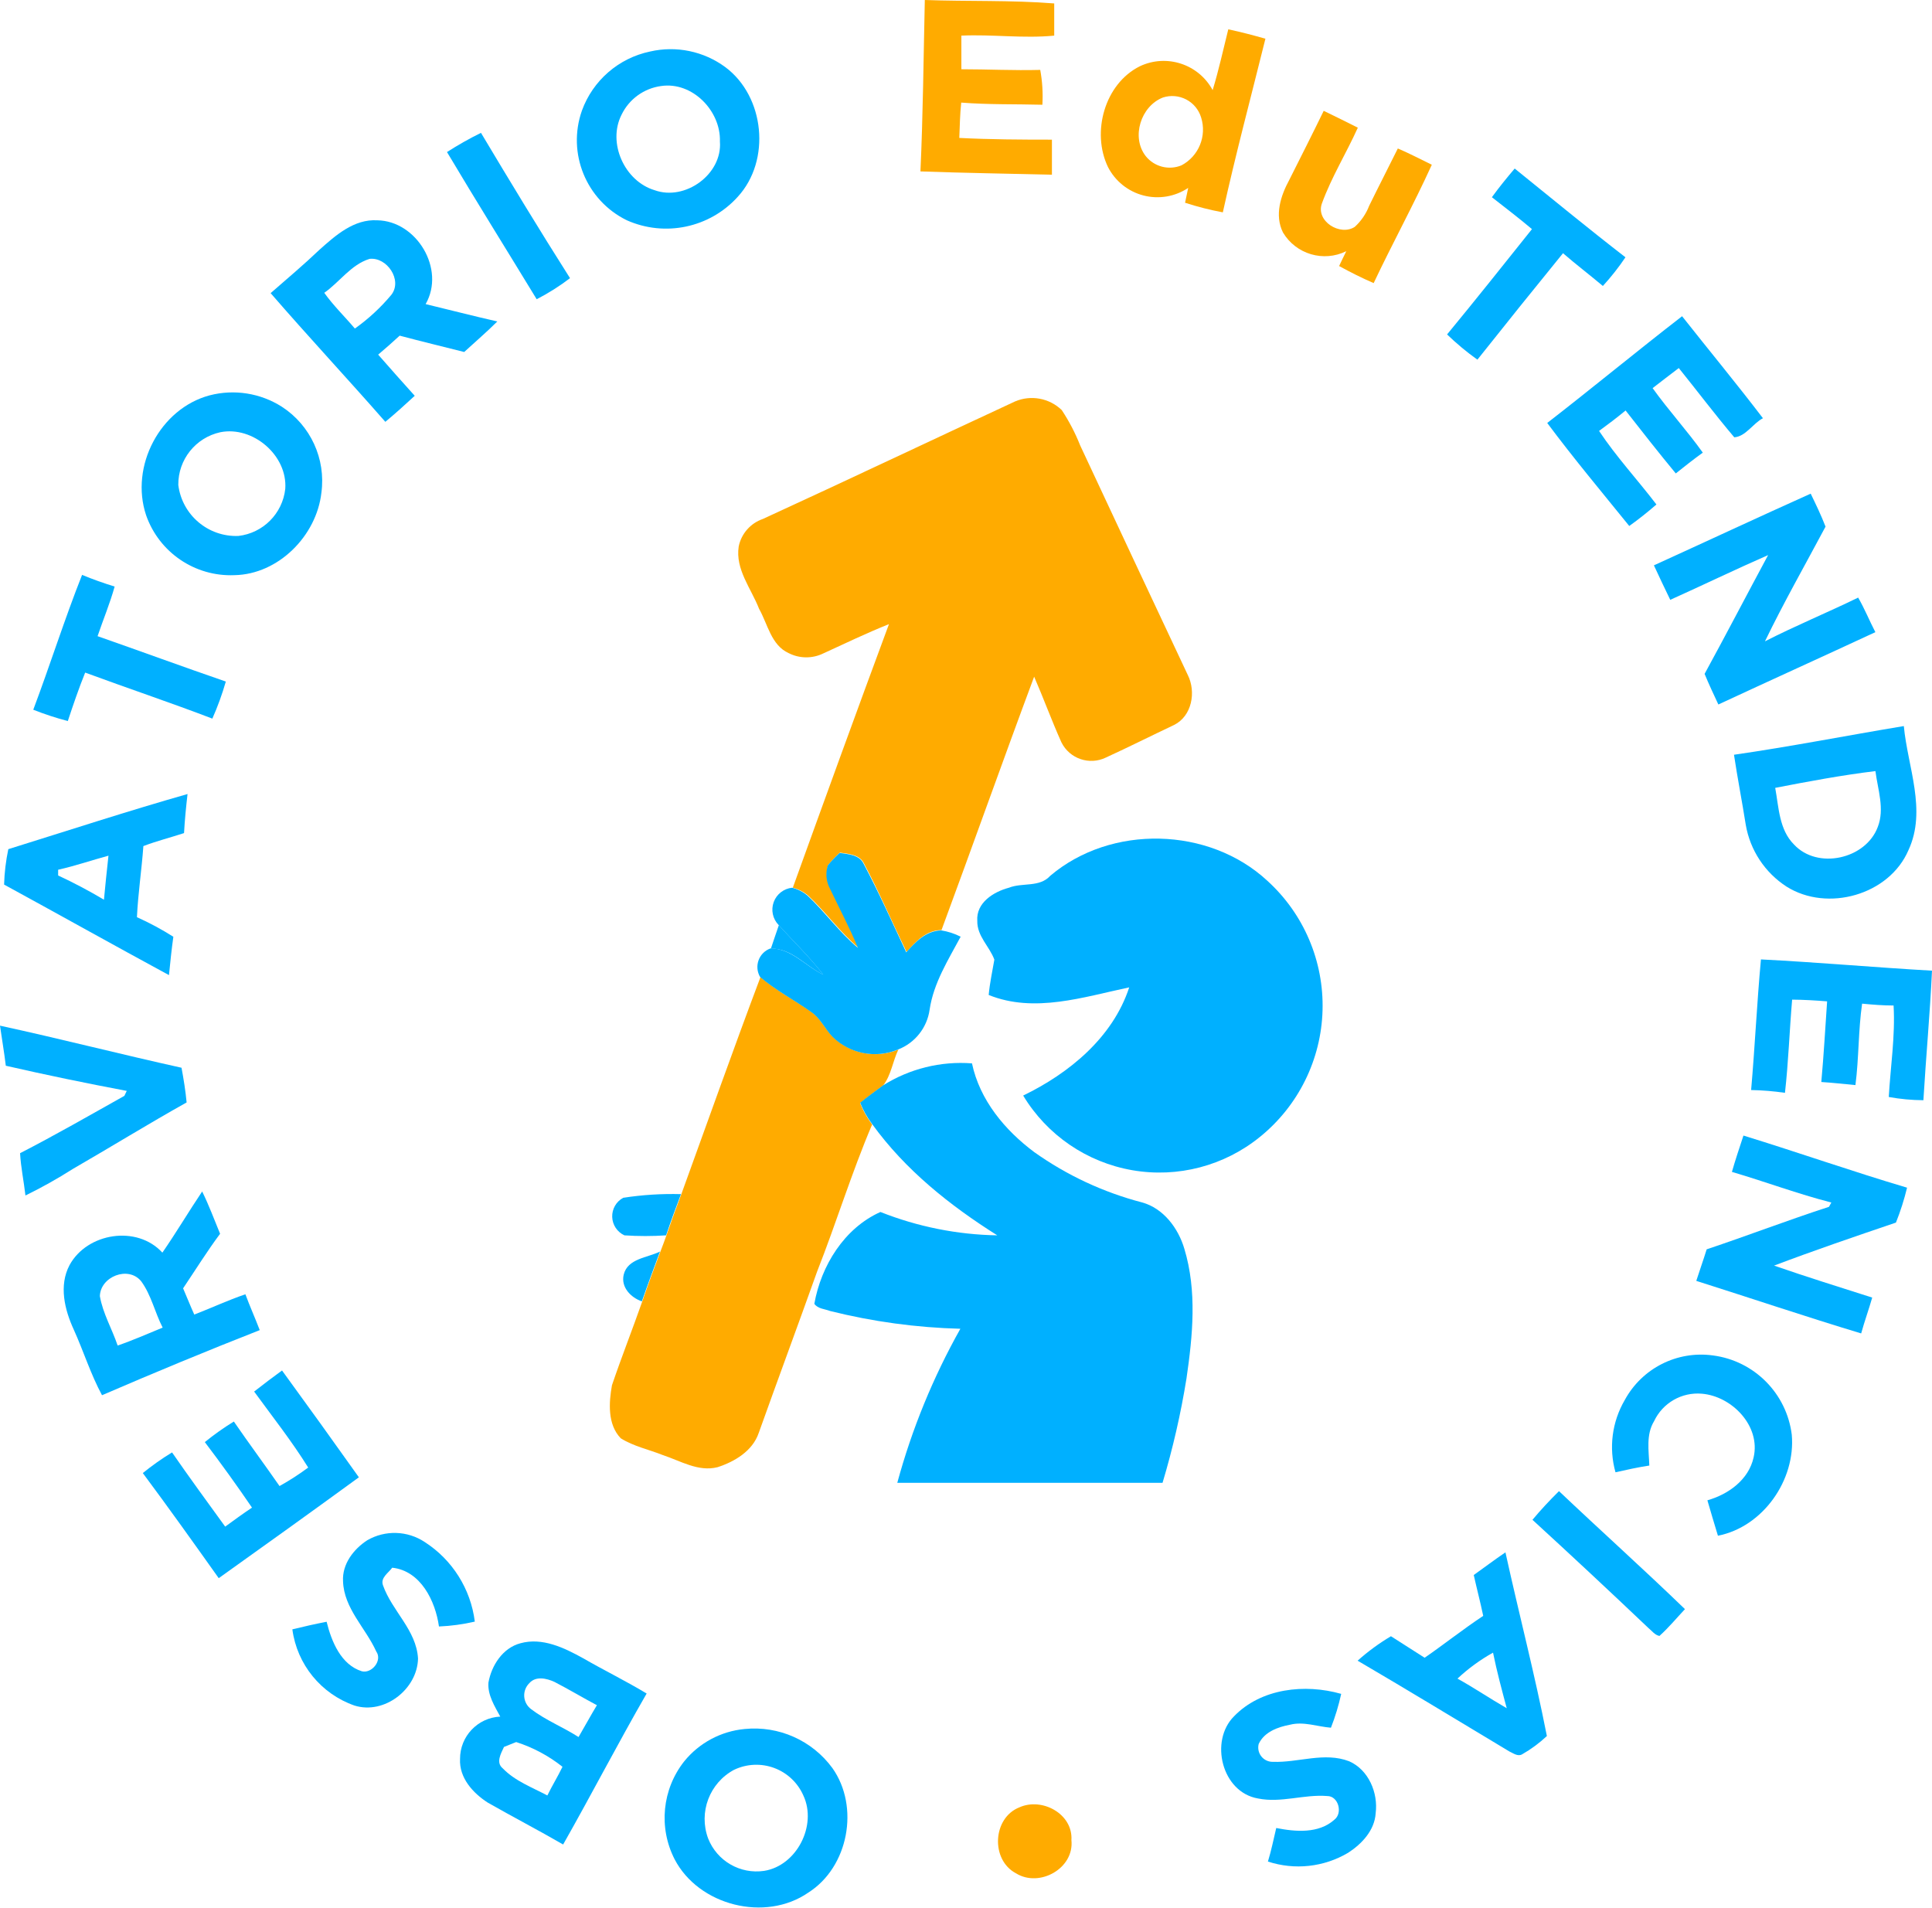
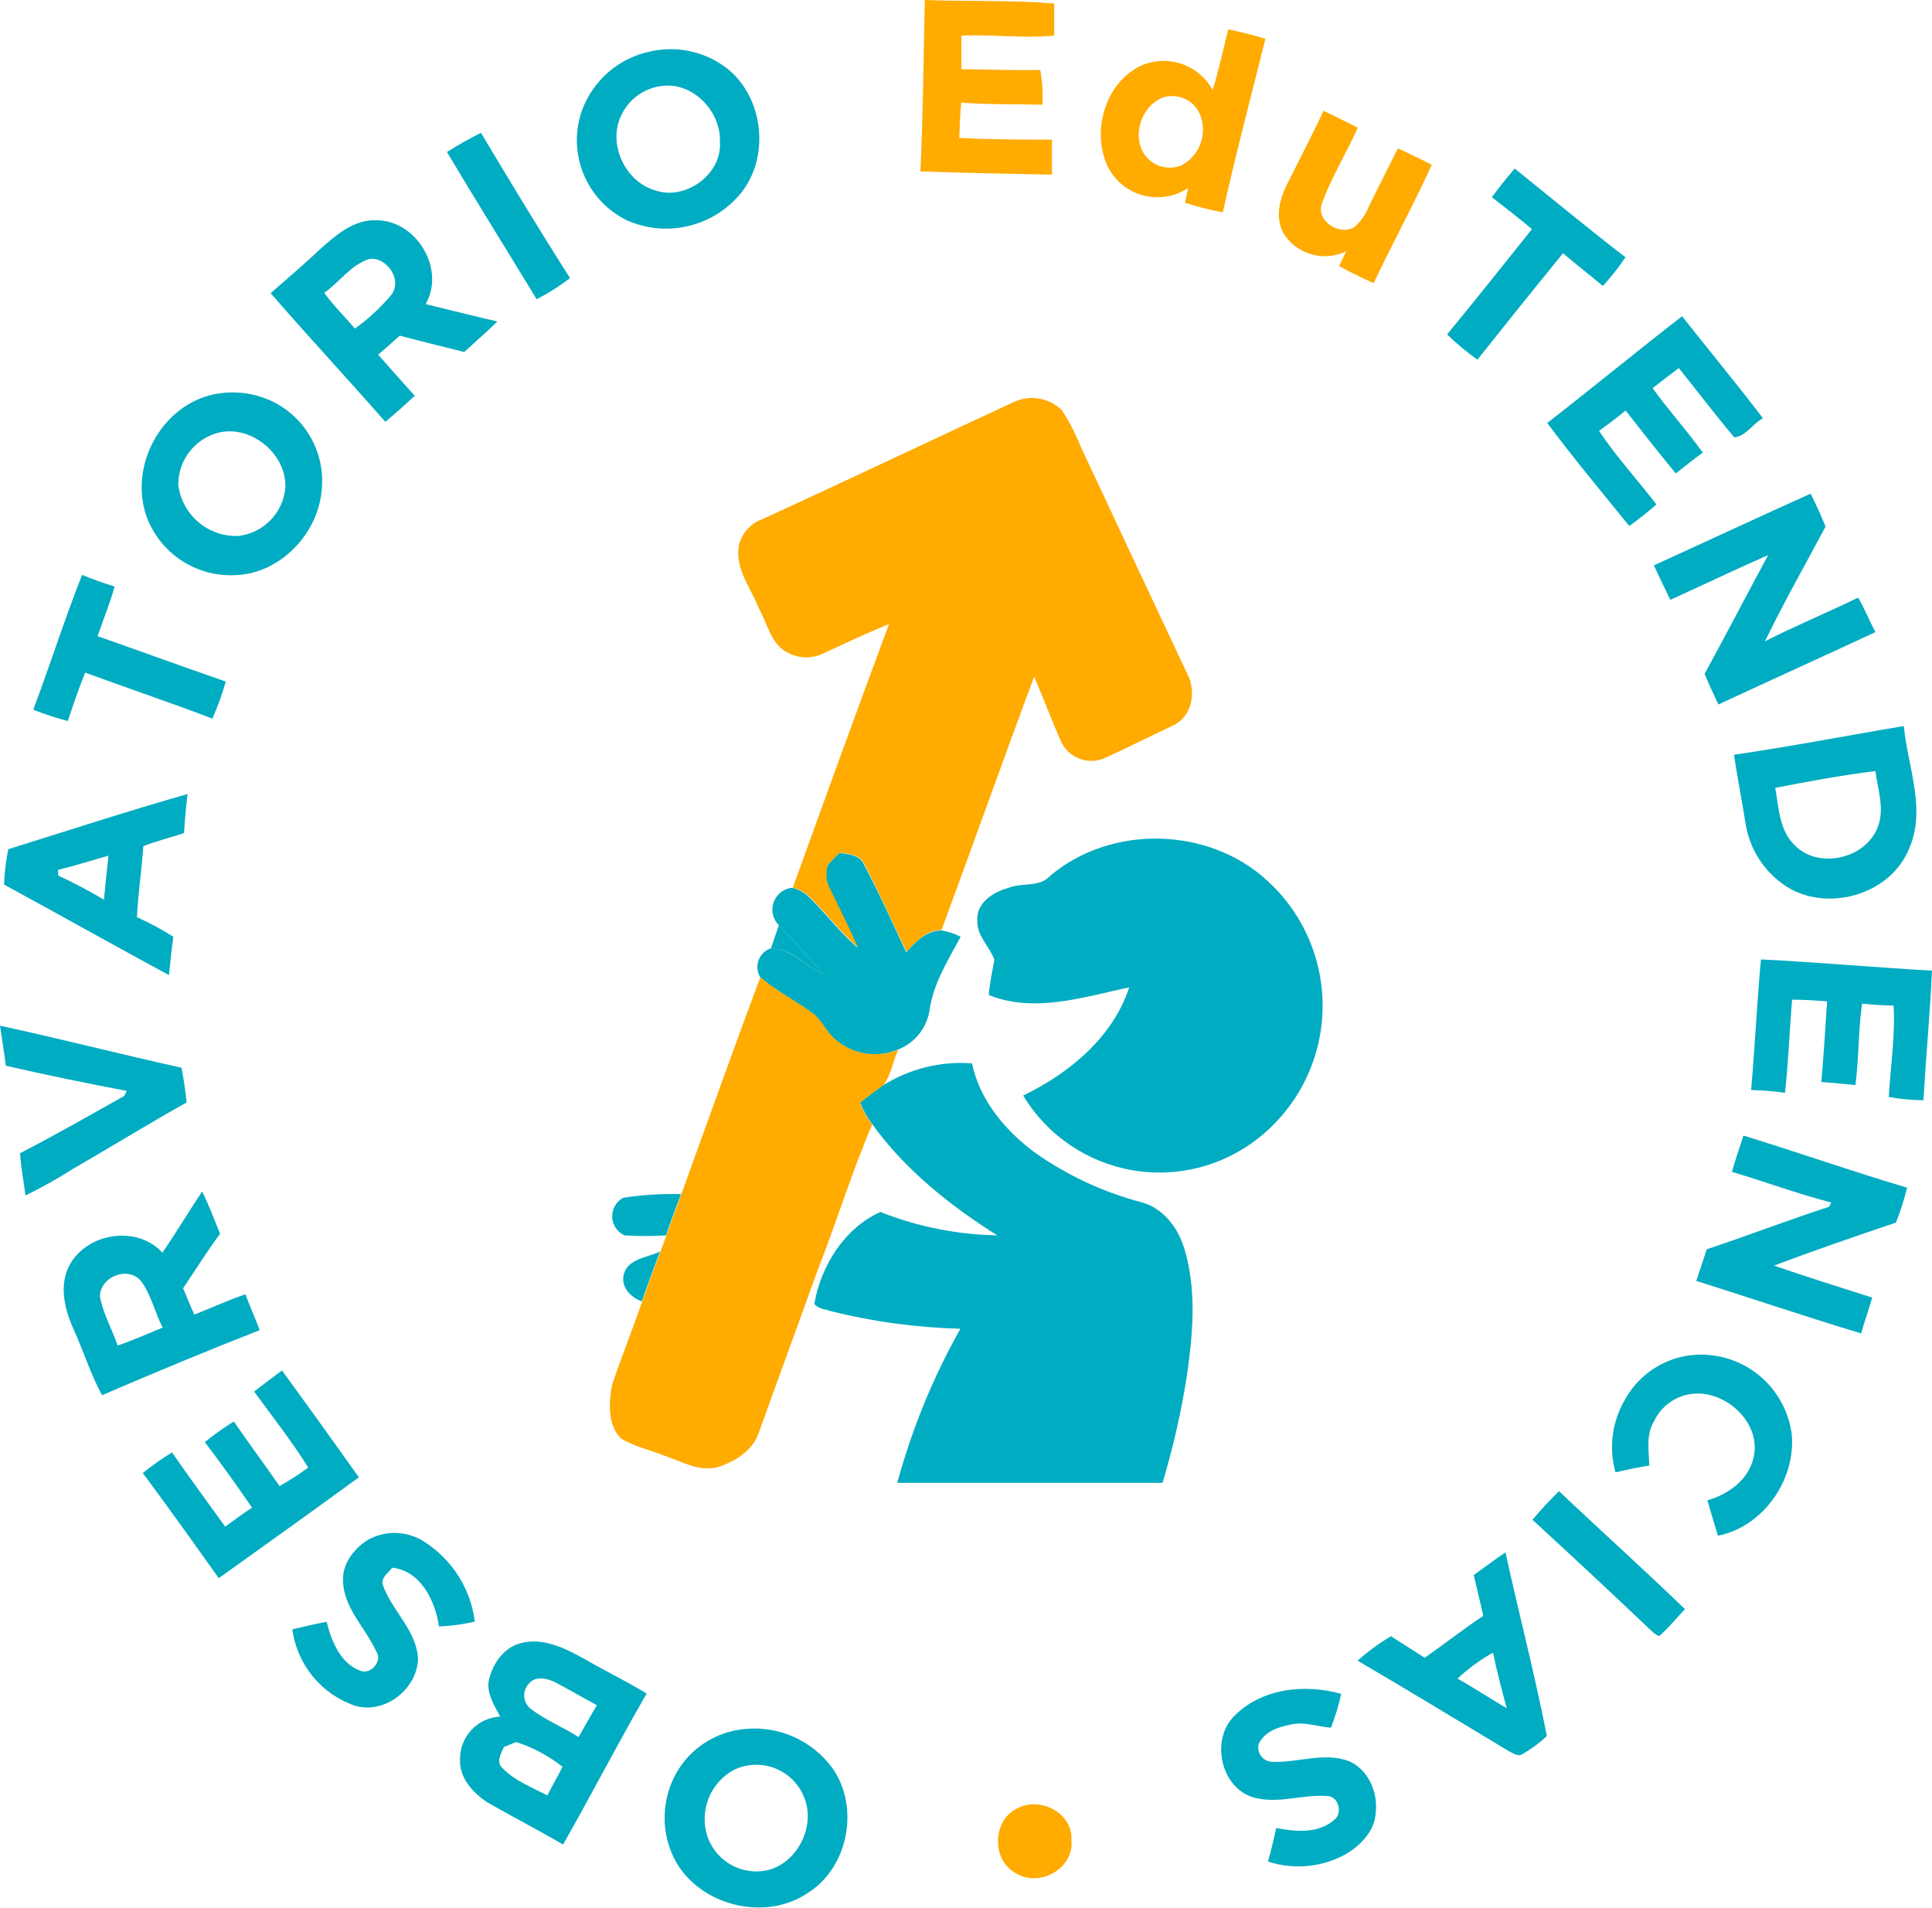
<svg xmlns="http://www.w3.org/2000/svg" viewBox="0 0 269.49 266.07">
  <defs>
-     <style>.cls-1{fill:#00b0ff;}.cls-2{fill:#ffab00;}</style>
+     <style>.cls-1{fill:#00acc1;}.cls-2{fill:#ffab00;}</style>
  </defs>
  <g id="Layer_2" data-name="Layer 2">
    <g id="Layer_1-2" data-name="Layer 1">
      <path class="cls-1" d="M108.64,129.05c2.07,2.32,4.33,4.47,6.23,6.93-2.47-1.17-4.42-3.71-7.34-3.66C107.89,131.22,108.27,130.14,108.64,129.05Z" />
      <path class="cls-2" d="M129,0c6,.22,12,0,18.05.48,0,1.5,0,3,0,4.49-4.31.42-8.63-.2-12.95,0,0,1.56,0,3.12,0,4.69,3.65,0,7.3.19,11,.09a20.37,20.37,0,0,1,.3,4.86c-3.78-.1-7.56,0-11.32-.3-.18,1.64-.2,3.29-.27,4.93,4.3.22,8.61.24,12.92.24,0,1.63,0,3.25,0,4.89-6.11-.15-12.23-.24-18.34-.46C128.75,16,128.82,8,129,0Z" />
      <path class="cls-2" d="M171.33,4.09c1.74.37,3.46.82,5.18,1.31-2,8.07-4.15,16.11-5.94,24.22a41.08,41.08,0,0,1-5.27-1.34c.11-.52.33-1.55.44-2.07a7.74,7.74,0,0,1-11.19-2.91c-2.33-4.83-.48-11.61,4.45-14.06a7.77,7.77,0,0,1,10.15,3.33C170,9.79,170.62,6.93,171.33,4.09Zm-9.11,9.51c-3.08,1.19-4.47,5.52-2.41,8.17a4.29,4.29,0,0,0,5,1.29,5.64,5.64,0,0,0,2.73-6.68A4.21,4.21,0,0,0,162.22,13.6Z" />
      <path class="cls-2" d="M179.84,25.09c1.61-3.2,3.23-6.4,4.8-9.63,1.59.76,3.18,1.56,4.76,2.35-1.6,3.55-3.67,6.89-5,10.54-.93,2.49,2.54,4.64,4.58,3.29a7.74,7.74,0,0,0,2-2.93c1.31-2.68,2.68-5.33,4-8,1.61.69,3.16,1.5,4.74,2.27-2.54,5.59-5.51,11-8.11,16.51-1.65-.71-3.25-1.52-4.82-2.38.32-.69.66-1.38,1-2.07a6.79,6.79,0,0,1-8.83-2.61C177.75,30,178.65,27.29,179.84,25.09Z" />
      <path class="cls-2" d="M106.41,72.39C118.15,67,129.84,61.45,141.58,56a6,6,0,0,1,6.52,1.2,26.79,26.79,0,0,1,2.57,4.93q7.47,16,15,32c1.2,2.38.6,5.76-1.91,7-3.17,1.5-6.31,3.08-9.5,4.54a4.66,4.66,0,0,1-6.2-2.11c-1.35-3-2.49-6.14-3.81-9.17-4.38,11.75-8.57,23.58-12.92,35.34-2.11,0-3.59,1.6-4.87,3.06-2-4.11-3.8-8.3-5.93-12.32-.61-1.29-2.14-1.35-3.36-1.54a15.25,15.25,0,0,0-1.65,1.73,4.19,4.19,0,0,0,.38,3.37c1.29,2.73,2.73,5.39,3.86,8.18-2.6-2.19-4.58-5-7.06-7.31a5.45,5.45,0,0,0-2.11-1.08C115,111.6,119.46,99.3,124,87.06c-3.11,1.24-6.13,2.7-9.17,4.09A5.41,5.41,0,0,1,110,91.1c-2.44-1.11-2.91-4.05-4.12-6.18-1.1-2.83-3.33-5.49-2.84-8.69A5.14,5.14,0,0,1,106.41,72.39Z" />
      <path class="cls-2" d="M106.08,136.29c2.18,1.89,4.77,3.21,7.12,4.87,1.27.9,1.89,2.39,3,3.49a8.42,8.42,0,0,0,9.11,1.75c-.78,1.63-1,3.56-2.11,5-1.09.8-2.17,1.62-3.24,2.46a13.05,13.05,0,0,0,1.69,3c-2.86,6.71-5,13.73-7.68,20.53-2.68,7.51-5.46,15-8.14,22.5-.85,2.5-3.35,4-5.74,4.77-2.69.68-5.14-.87-7.61-1.68-2-.8-4.09-1.22-5.89-2.35-1.87-1.93-1.66-5-1.23-7.4,1.33-3.92,2.85-7.77,4.22-11.67.8-2.33,1.66-4.64,2.53-6.95.28-.75.58-1.5.84-2.26q1-2.89,2.08-5.75C98.7,156.49,102.29,146.35,106.08,136.29Z" />
      <path class="cls-2" d="M142.21,252.1c3.16-1.41,7.47.93,7.24,4.58.42,3.95-4.47,6.66-7.73,4.63C138.16,259.44,138.44,253.57,142.21,252.1Z" />
      <path class="cls-1" d="M90.66,7.19a12.83,12.83,0,0,1,10.52,2.18c5.49,4.09,6.39,13,1.73,18.08a13.47,13.47,0,0,1-15.49,3.27,12.44,12.44,0,0,1-6.25-15.29A12.93,12.93,0,0,1,90.66,7.19ZM92.22,12a7.2,7.2,0,0,0-5.52,4c-2,3.93.42,9.28,4.61,10.53,4.24,1.54,9.47-2.21,9.11-6.8C100.55,15.45,96.57,11.36,92.22,12Z" />
      <path class="cls-1" d="M62.35,21.21a48.88,48.88,0,0,1,4.74-2.68c4.06,6.8,8.17,13.58,12.42,20.27a30.86,30.86,0,0,1-4.65,2.94C70.69,34.89,66.45,28.1,62.35,21.21Z" />
      <path class="cls-1" d="M208.1,27.51c1-1.38,2.07-2.69,3.18-4,5.14,4.15,10.23,8.34,15.45,12.38a34,34,0,0,1-3.15,4c-1.84-1.55-3.75-3-5.56-4.57q-6,7.37-11.94,14.85a36.89,36.89,0,0,1-4.23-3.52c4-4.85,7.92-9.78,11.84-14.69C211.89,30.44,210,29,208.1,27.51Z" />
      <path class="cls-1" d="M44.57,34.83c2.24-2,4.81-4.29,8.05-4.1,5.5.08,9.55,6.81,6.75,11.69,3.34.8,6.67,1.67,10,2.42-1.48,1.48-3.08,2.84-4.62,4.26-3-.76-6-1.48-9-2.28-1,.92-2,1.81-3,2.65,1.68,1.93,3.39,3.83,5.1,5.74-1.34,1.24-2.69,2.46-4.1,3.63-5.26-6-10.75-11.89-16-17.95C40.06,38.87,42.38,36.92,44.57,34.83Zm.65,6c1.28,1.8,2.87,3.33,4.28,5a27,27,0,0,0,5.1-4.72c1.57-2.06-.64-5.28-3.05-5C48.94,36.92,47.37,39.36,45.21,40.86Z" />
      <path class="cls-1" d="M215.82,59c6.32-4.9,12.49-10,18.81-14.89,3.75,4.75,7.61,9.42,11.28,14.23-1.4.72-2.4,2.55-4,2.66-2.67-3.15-5.15-6.45-7.74-9.66-1.23.92-2.43,1.87-3.65,2.8,2.21,3.09,4.78,5.89,7,9-1.29.93-2.53,1.91-3.77,2.9-2.39-2.89-4.7-5.84-7-8.78-1.21,1-2.45,1.94-3.7,2.85,2.39,3.6,5.36,6.8,8,10.26q-1.83,1.6-3.79,3C223.41,68.61,219.49,63.93,215.82,59Z" />
      <path class="cls-1" d="M29.23,55.15a12.77,12.77,0,0,1,10.09,1.59,12.33,12.33,0,0,1,5.51,12c-.68,6-6,11.38-12.13,11.49a12.5,12.5,0,0,1-12.32-8.36C18.1,65.05,22.32,57,29.23,55.15Zm1.51,5.14a7.46,7.46,0,0,0-5.87,7.35,8.13,8.13,0,0,0,8.38,7.12,7.43,7.43,0,0,0,6.54-6.56C40.13,63.54,35.29,59.39,30.74,60.29Z" />
      <path class="cls-1" d="M230.7,78.86c7.29-3.32,14.56-6.72,21.87-10,.73,1.51,1.45,3,2.07,4.6-2.84,5.33-5.84,10.6-8.45,16,4.26-2.18,8.69-4,13-6.1.9,1.55,1.57,3.22,2.4,4.82-7.29,3.39-14.61,6.7-21.9,10.09-.66-1.42-1.33-2.83-1.92-4.27,3-5.49,5.89-11.05,8.86-16.57-4.57,2-9.09,4.19-13.65,6.24C232.2,82.08,231.45,80.47,230.7,78.86Z" />
      <path class="cls-1" d="M4.64,99C7,92.73,9,86.37,11.45,80.19c1.48.62,3,1.15,4.54,1.63-.65,2.35-1.6,4.61-2.38,6.92,6,2.1,11.91,4.27,17.89,6.33a40.28,40.28,0,0,1-1.88,5.17C23.77,98,17.78,96,11.88,93.82,11,96,10.21,98.31,9.46,100.58A42,42,0,0,1,4.64,99Z" />
      <path class="cls-1" d="M241.87,105.28c7.92-1.14,15.78-2.69,23.69-4,.53,5.7,3.23,11.73.65,17.3-2.68,6.27-11.3,8.68-17,5.1a12.86,12.86,0,0,1-5.7-8.64C243,111.8,242.36,108.55,241.87,105.28Zm5.75,4.62c.5,2.7.54,5.83,2.62,7.9,3.27,3.54,10,2.05,11.68-2.43,1-2.53,0-5.25-.32-7.81C256.91,108.13,252.26,109,247.62,109.9Z" />
      <path class="cls-1" d="M1.16,118.45c8.32-2.59,16.61-5.3,25-7.69-.21,1.81-.39,3.63-.49,5.45-1.89.62-3.81,1.1-5.67,1.81-.24,3.31-.74,6.6-.9,9.92a39.75,39.75,0,0,1,5.08,2.73c-.25,1.78-.43,3.57-.61,5.35-7.68-4.16-15.3-8.43-23-12.63A28.1,28.1,0,0,1,1.16,118.45Zm6.95,2.87c0,.2,0,.6,0,.8a71.57,71.57,0,0,1,6.39,3.38c.19-2,.4-4.1.63-6.14C12.77,120,10.48,120.79,8.11,121.32Z" />
      <path class="cls-1" d="M146.49,122.17c8.48-7.19,22.14-6.87,30.29.69a23.54,23.54,0,0,1-1,35.7,22.21,22.21,0,0,1-33.06-5.74c6.42-3.11,12.5-8.1,14.79-15.09-6.38,1.34-13.21,3.64-19.6,1.06.15-1.66.51-3.29.79-4.93-.67-1.84-2.43-3.27-2.38-5.41-.18-2.53,2.27-4.05,4.41-4.62C142.61,123.08,145,123.82,146.49,122.17Z" />
      <path class="cls-1" d="M115.47,120.71a15.25,15.25,0,0,1,1.65-1.73c1.22.18,2.75.24,3.36,1.54,2.12,4,4,8.21,5.93,12.32,1.29-1.46,2.77-3,4.87-3.06a9.1,9.1,0,0,1,2.72.88c-1.74,3.25-3.78,6.46-4.33,10.18a7,7,0,0,1-4.41,5.56,8.42,8.42,0,0,1-9.11-1.75c-1.07-1.1-1.69-2.59-3-3.49-2.34-1.66-4.93-3-7.12-4.87a2.75,2.75,0,0,1,1.46-4c2.92,0,4.87,2.49,7.34,3.66-1.9-2.47-4.16-4.62-6.23-6.93a3.07,3.07,0,0,1,1.9-5.19,5.45,5.45,0,0,1,2.11,1.08c2.48,2.32,4.45,5.12,7.06,7.31-1.14-2.79-2.57-5.45-3.86-8.18A4.19,4.19,0,0,1,115.47,120.71Z" />
      <path class="cls-1" d="M245.63,133.83c7.93.4,15.9,1.12,23.86,1.57-.28,6-.84,12-1.2,18.07a27.84,27.84,0,0,1-4.83-.45c.24-4.24.92-8.51.67-12.76-1.47,0-2.94-.12-4.39-.26-.54,3.77-.44,7.59-.93,11.36-1.59-.15-3.17-.33-4.76-.43.34-3.74.55-7.5.81-11.25-1.63-.13-3.25-.23-4.88-.24-.37,4.32-.51,8.66-1,13a37.5,37.5,0,0,0-4.72-.39C244.79,146,245.07,139.86,245.63,133.83Z" />
      <path class="cls-1" d="M0,143.07c8.46,1.84,16.86,4,25.32,5.87.3,1.61.56,3.22.71,4.84-5.36,3-10.59,6.23-15.91,9.3a67,67,0,0,1-6.57,3.68c-.23-2-.64-3.92-.75-5.9,4.92-2.53,9.72-5.29,14.55-8l.33-.69C12,151.1,6.4,149.94.81,148.66.59,146.79.26,144.93,0,143.07Z" />
      <path class="cls-1" d="M123.16,151.41a20.37,20.37,0,0,1,12.42-3.08c1.08,5.12,4.59,9.33,8.7,12.39a46,46,0,0,0,15,7c3,.82,5.08,3.59,5.93,6.5,1.77,5.88,1.16,12.09.29,18.06a113.16,113.16,0,0,1-3.34,14.56c-12.34,0-24.69,0-37,0a94.32,94.32,0,0,1,8.8-21.49,83.77,83.77,0,0,1-18.18-2.48c-.74-.29-1.69-.29-2.19-1,.94-5.31,4.17-10.55,9.22-12.81a46.41,46.41,0,0,0,16.3,3.26c-6.61-4.16-12.84-9.13-17.44-15.5a13.05,13.05,0,0,1-1.69-3C121,153,122.07,152.21,123.16,151.41Z" />
      <path class="cls-1" d="M243.19,158.4c7.63,2.35,15.17,5,22.82,7.27a35.12,35.12,0,0,1-1.55,4.87c-5.69,1.93-11.4,3.88-17,6,4.54,1.58,9.13,3,13.69,4.46-.48,1.68-1.08,3.33-1.54,5-7.69-2.32-15.3-4.89-23-7.33.47-1.47,1-2.94,1.45-4.4,5.71-1.91,11.33-4.07,17.06-5.93l.33-.6c-4.69-1.2-9.23-2.91-13.87-4.27C242.06,161.79,242.63,160.1,243.19,158.4Z" />
      <path class="cls-1" d="M28.2,166.2c.94,1.92,1.69,3.92,2.5,5.9-1.83,2.46-3.45,5.07-5.16,7.61.53,1.22,1,2.43,1.56,3.66,2.39-.92,4.69-2,7.13-2.83.62,1.68,1.36,3.32,2,5-7.4,2.9-14.74,5.95-22,9.08-1.58-2.92-2.57-6.12-3.94-9.15-1.28-2.78-2.1-6.15-.59-9,2.46-4.51,9.4-5.62,12.95-1.74C24.54,172,26.32,169,28.2,166.2ZM13.93,180.8c.42,2.42,1.7,4.57,2.48,6.89,2.13-.73,4.2-1.65,6.28-2.5-1.09-2.12-1.59-4.55-3-6.47C17.89,176.52,14,178.08,13.93,180.8Z" />
      <path class="cls-1" d="M86.93,167.08a44.78,44.78,0,0,1,8.06-.51q-1.1,2.85-2.08,5.75a43.59,43.59,0,0,1-5.81,0A2.93,2.93,0,0,1,86.93,167.08Z" />
      <path class="cls-1" d="M87,177.8c.55-2.26,3.31-2.35,5.06-3.22-.86,2.31-1.72,4.62-2.53,6.95C88,181,86.58,179.56,87,177.8Z" />
      <path class="cls-1" d="M226.64,195.28a12.11,12.11,0,0,1,12.29-6.21,12.73,12.73,0,0,1,11,11.06c.56,6.3-4,12.85-10.3,14.09q-.75-2.46-1.47-4.94c2.91-.83,5.76-2.85,6.45-6,1-4.35-3-8.51-7.21-8.87a6.72,6.72,0,0,0-6.68,3.84c-1.14,1.87-.73,4.12-.66,6.18-1.59.24-3.16.59-4.72.94A13,13,0,0,1,226.64,195.28Z" />
      <path class="cls-1" d="M35.45,194.11c1.27-1,2.6-2,3.89-2.94q5.41,7.42,10.72,14.9c-6.49,4.73-13,9.4-19.55,14.07-3.49-4.91-7-9.84-10.59-14.66A36.1,36.1,0,0,1,24,202.6c2.41,3.49,4.92,6.91,7.41,10.35,1.23-.9,2.47-1.8,3.74-2.65q-3.17-4.65-6.58-9.14a37.43,37.43,0,0,1,4.05-2.87c2.06,3,4.29,6,6.37,9a35.87,35.87,0,0,0,4-2.58C40.68,201,38,197.61,35.45,194.11Z" />
      <path class="cls-1" d="M213.76,212c1.17-1.4,2.42-2.74,3.7-4,5.82,5.52,11.8,10.88,17.57,16.46-1.18,1.26-2.28,2.59-3.56,3.74-.66-.13-1.07-.74-1.56-1.13Q221.87,219.43,213.76,212Z" />
      <path class="cls-1" d="M51.23,214.85a7.61,7.61,0,0,1,8,.24,15.49,15.49,0,0,1,7,11.11,27.36,27.36,0,0,1-5,.68c-.5-3.55-2.54-7.77-6.52-8.2-.52.73-1.67,1.39-1.29,2.45,1.26,3.59,4.66,6.24,4.89,10.22-.09,4.27-4.69,7.86-8.86,6.56a13.09,13.09,0,0,1-8.67-10.63c1.58-.39,3.18-.75,4.78-1.06.68,2.75,2,6,4.92,6.91,1.37.34,2.9-1.5,2-2.77-1.48-3.28-4.51-6-4.63-9.79C47.71,218.17,49.33,216.08,51.23,214.85Z" />
      <path class="cls-1" d="M205.57,219.7c1.48-1.05,2.91-2.14,4.42-3.16,1.88,8.55,4.09,17,5.78,25.62a18.24,18.24,0,0,1-3.45,2.55c-.59.35-1.24-.15-1.77-.39-7.06-4.23-14.08-8.52-21.18-12.67a30.05,30.05,0,0,1,4.65-3.41c1.55,1,3.15,2,4.7,3,2.75-1.9,5.39-4,8.17-5.84C206.5,223.52,206,221.63,205.57,219.7Zm-2.27,14.45c2.33,1.29,4.55,2.8,6.87,4.13-.69-2.57-1.38-5.14-1.91-7.75A25.21,25.21,0,0,0,203.3,234.15Z" />
      <path class="cls-1" d="M68.13,234.71c.43-2.41,2-4.84,4.46-5.49,3.05-.85,6.11.63,8.73,2.08,2.93,1.69,6,3.19,8.88,4.93-4,6.94-7.69,14.08-11.65,21.06-3.46-2-7-3.84-10.51-5.84-2.07-1.33-4-3.45-3.87-6.09a5.89,5.89,0,0,1,5.61-5.91C69,238,68,236.44,68.13,234.71Zm5.71.07a2.39,2.39,0,0,0,.27,3.65c2,1.52,4.44,2.49,6.59,3.87.87-1.48,1.69-3,2.56-4.44-2-1.06-3.92-2.22-5.92-3.25C76.25,234.11,74.74,233.76,73.84,234.78Zm-3.54,8.9c-.43.94-1.17,2.19-.16,3,1.7,1.76,4.08,2.64,6.21,3.77.66-1.36,1.47-2.66,2.11-4A20.39,20.39,0,0,0,72,243Z" />
      <path class="cls-1" d="M172.13,239.41c3.79-3.92,9.9-4.57,14.95-3.13a31.33,31.33,0,0,1-1.43,4.72c-1.9-.15-3.8-.9-5.7-.42-1.7.32-3.6,1-4.38,2.69a2,2,0,0,0,2,2.49c3.53.13,7.17-1.41,10.62-.08,2.71,1.19,4.06,4.4,3.7,7.23-.14,2.4-1.93,4.3-3.85,5.54a13.61,13.61,0,0,1-11.18,1.22c.47-1.54.79-3.12,1.16-4.68,2.68.53,5.9.81,8.1-1.15,1.22-.93.57-3.33-1-3.31-3.23-.26-6.43,1-9.65.34C170.42,250,168.69,242.85,172.13,239.41Z" />
      <path class="cls-1" d="M103.87,241.18a13.49,13.49,0,0,1,12.24,5.45c3.82,5.4,2.25,13.81-3.36,17.37-6,4.15-15.28,1.82-18.65-4.65a12.7,12.7,0,0,1,1.34-13.66A12.33,12.33,0,0,1,103.87,241.18Zm-1.44,5.67a7.79,7.79,0,0,0-3.65,9.61,7.25,7.25,0,0,0,7.8,4.51c4.56-.72,7.41-6.35,5.49-10.49A7.17,7.17,0,0,0,102.42,246.86Z" />
    </g>
  </g>
</svg>
